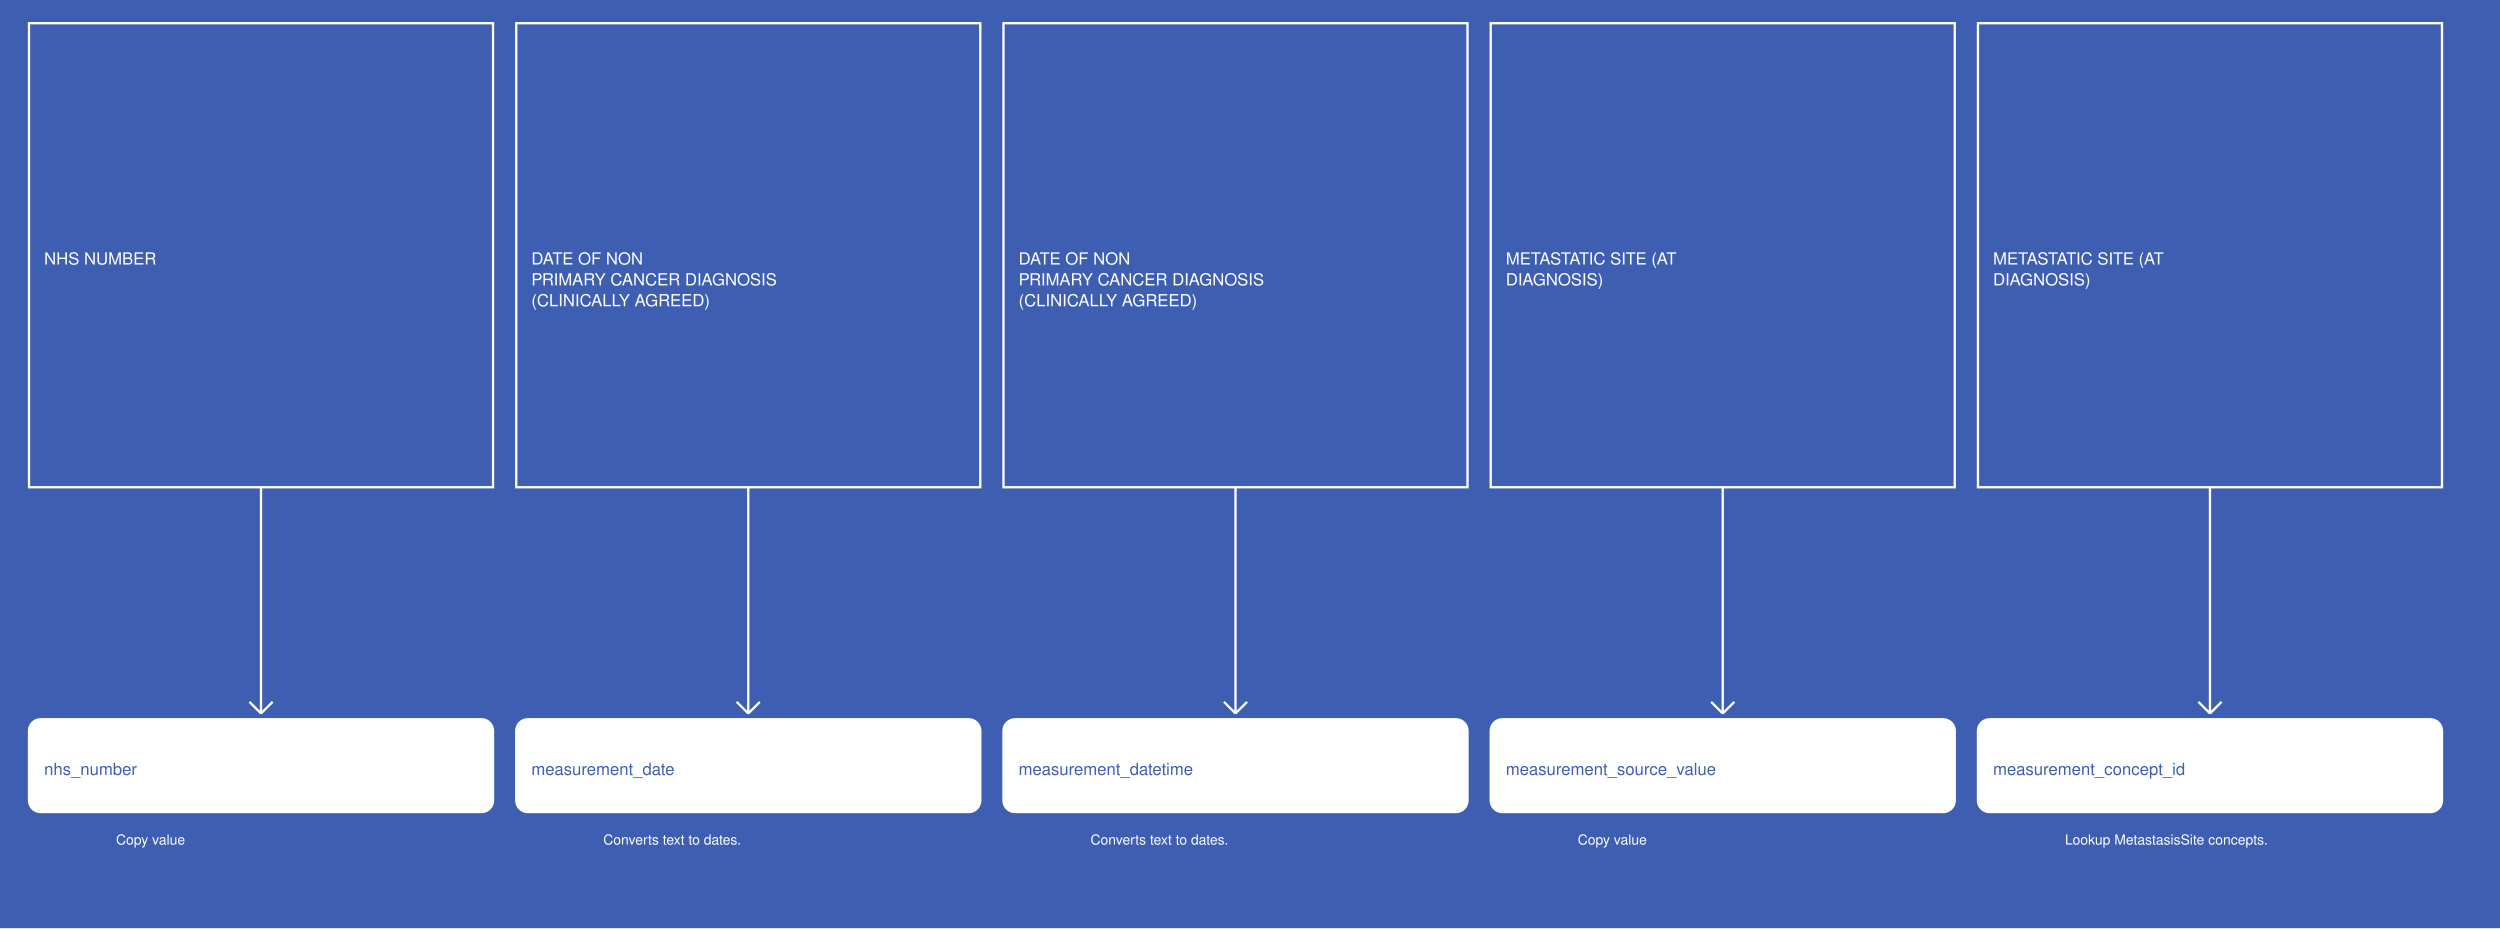
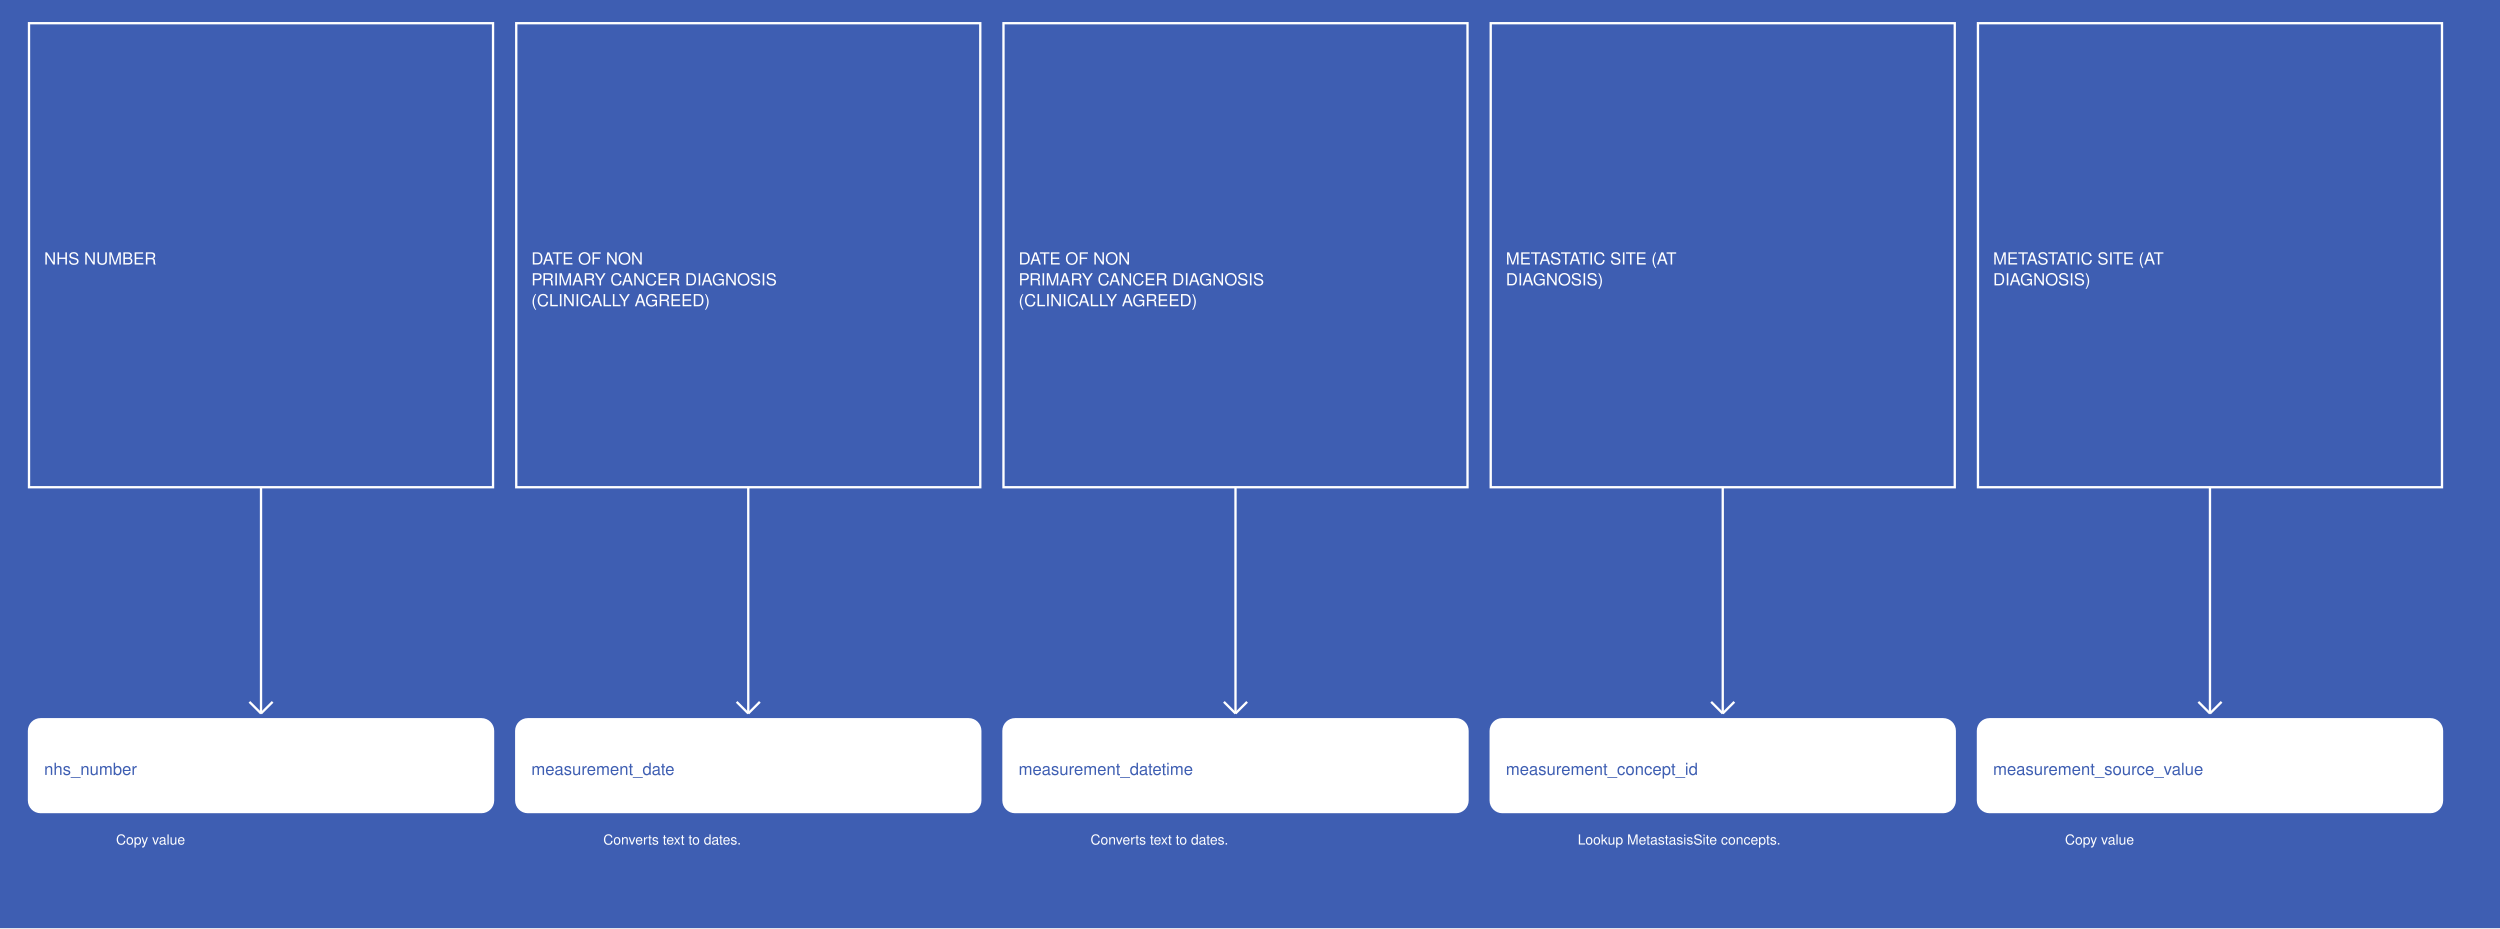
<svg xmlns="http://www.w3.org/2000/svg" width="2155" height="800">
  <rect width="100%" height="100%" fill="#3E5EB2" />
  <g>
    <rect x="25" y="20" width="400" height="400" fill="#3E5EB2" stroke="white" stroke-width="2" />
    <text x="38" y="228" fill="white" font-family="Helvetica" font-size="1.2em" text-anchor="start">NHS NUMBER</text>
  </g>
  <g>
    <line x1="225" y1="420" x2="225" y2="615" stroke="white" stroke-width="2" />
    <line x1="215" y1="605" x2="225" y2="615" stroke="white" stroke-width="2" />
    <line x1="235" y1="605" x2="225" y2="615" stroke="white" stroke-width="2" />
    <text x="100" y="728" fill="white" font-size="1em" font-family="Helvetica">Copy value</text>
  </g>
  <g>
    <rect x="25" y="620" width="400" height="80" fill="white" stroke="white" stroke-width="2" rx="10" />
    <text x="38" y="668" fill="#3E5EB2" font-family="Helvetica" font-size="1.2em" text-anchor="start">nhs_number</text>
  </g>
  <g>
    <rect x="445" y="20" width="400" height="400" fill="#3E5EB2" stroke="white" stroke-width="2" />
    <text x="458" y="228" fill="white" font-family="Helvetica" font-size="1.2em" text-anchor="start">DATE OF NON</text>
    <text x="458" y="246" fill="white" font-family="Helvetica" font-size="1.2em" text-anchor="start">PRIMARY CANCER DIAGNOSIS</text>
    <text x="458" y="264" fill="white" font-family="Helvetica" font-size="1.2em" text-anchor="start">(CLINICALLY AGREED)</text>
  </g>
  <g>
    <line x1="645" y1="420" x2="645" y2="615" stroke="white" stroke-width="2" />
    <line x1="635" y1="605" x2="645" y2="615" stroke="white" stroke-width="2" />
    <line x1="655" y1="605" x2="645" y2="615" stroke="white" stroke-width="2" />
    <text x="520" y="728" fill="white" font-size="1em" font-family="Helvetica">Converts text to dates.</text>
  </g>
  <g>
    <rect x="445" y="620" width="400" height="80" fill="white" stroke="white" stroke-width="2" rx="10" />
    <text x="458" y="668" fill="#3E5EB2" font-family="Helvetica" font-size="1.2em" text-anchor="start">measurement_date</text>
  </g>
  <g>
    <rect x="865" y="20" width="400" height="400" fill="#3E5EB2" stroke="white" stroke-width="2" />
    <text x="878" y="228" fill="white" font-family="Helvetica" font-size="1.2em" text-anchor="start">DATE OF NON</text>
    <text x="878" y="246" fill="white" font-family="Helvetica" font-size="1.2em" text-anchor="start">PRIMARY CANCER DIAGNOSIS</text>
    <text x="878" y="264" fill="white" font-family="Helvetica" font-size="1.2em" text-anchor="start">(CLINICALLY AGREED)</text>
  </g>
  <g>
    <line x1="1065" y1="420" x2="1065" y2="615" stroke="white" stroke-width="2" />
    <line x1="1055" y1="605" x2="1065" y2="615" stroke="white" stroke-width="2" />
    <line x1="1075" y1="605" x2="1065" y2="615" stroke="white" stroke-width="2" />
    <text x="940" y="728" fill="white" font-size="1em" font-family="Helvetica">Converts text to dates.</text>
  </g>
  <g>
    <rect x="865" y="620" width="400" height="80" fill="white" stroke="white" stroke-width="2" rx="10" />
    <text x="878" y="668" fill="#3E5EB2" font-family="Helvetica" font-size="1.2em" text-anchor="start">measurement_datetime</text>
  </g>
  <g>
    <rect x="1285" y="20" width="400" height="400" fill="#3E5EB2" stroke="white" stroke-width="2" />
    <text x="1298" y="228" fill="white" font-family="Helvetica" font-size="1.2em" text-anchor="start">METASTATIC SITE (AT</text>
    <text x="1298" y="246" fill="white" font-family="Helvetica" font-size="1.2em" text-anchor="start">DIAGNOSIS)</text>
  </g>
  <g>
    <line x1="1485" y1="420" x2="1485" y2="615" stroke="white" stroke-width="2" />
    <line x1="1475" y1="605" x2="1485" y2="615" stroke="white" stroke-width="2" />
    <line x1="1495" y1="605" x2="1485" y2="615" stroke="white" stroke-width="2" />
-     <text x="1360" y="728" fill="white" font-size="1em" font-family="Helvetica">Copy value</text>
+     <text x="1360" y="728" fill="white" font-size="1em" font-family="Helvetica">Lookup MetastasisSite concepts.</text>
  </g>
  <g>
    <rect x="1285" y="620" width="400" height="80" fill="white" stroke="white" stroke-width="2" rx="10" />
-     <text x="1298" y="668" fill="#3E5EB2" font-family="Helvetica" font-size="1.2em" text-anchor="start">measurement_source_value</text>
+     <text x="1298" y="668" fill="#3E5EB2" font-family="Helvetica" font-size="1.2em" text-anchor="start">measurement_concept_id</text>
  </g>
  <g>
    <rect x="1705" y="20" width="400" height="400" fill="#3E5EB2" stroke="white" stroke-width="2" />
    <text x="1718" y="228" fill="white" font-family="Helvetica" font-size="1.2em" text-anchor="start">METASTATIC SITE (AT</text>
    <text x="1718" y="246" fill="white" font-family="Helvetica" font-size="1.2em" text-anchor="start">DIAGNOSIS)</text>
  </g>
  <g>
    <line x1="1905" y1="420" x2="1905" y2="615" stroke="white" stroke-width="2" />
    <line x1="1895" y1="605" x2="1905" y2="615" stroke="white" stroke-width="2" />
    <line x1="1915" y1="605" x2="1905" y2="615" stroke="white" stroke-width="2" />
-     <text x="1780" y="728" fill="white" font-size="1em" font-family="Helvetica">Lookup MetastasisSite concepts.</text>
+     <text x="1780" y="728" fill="white" font-size="1em" font-family="Helvetica">Copy value</text>
  </g>
  <g>
    <rect x="1705" y="620" width="400" height="80" fill="white" stroke="white" stroke-width="2" rx="10" />
-     <text x="1718" y="668" fill="#3E5EB2" font-family="Helvetica" font-size="1.2em" text-anchor="start">measurement_concept_id</text>
+     <text x="1718" y="668" fill="#3E5EB2" font-family="Helvetica" font-size="1.2em" text-anchor="start">measurement_source_value</text>
  </g>
</svg>
